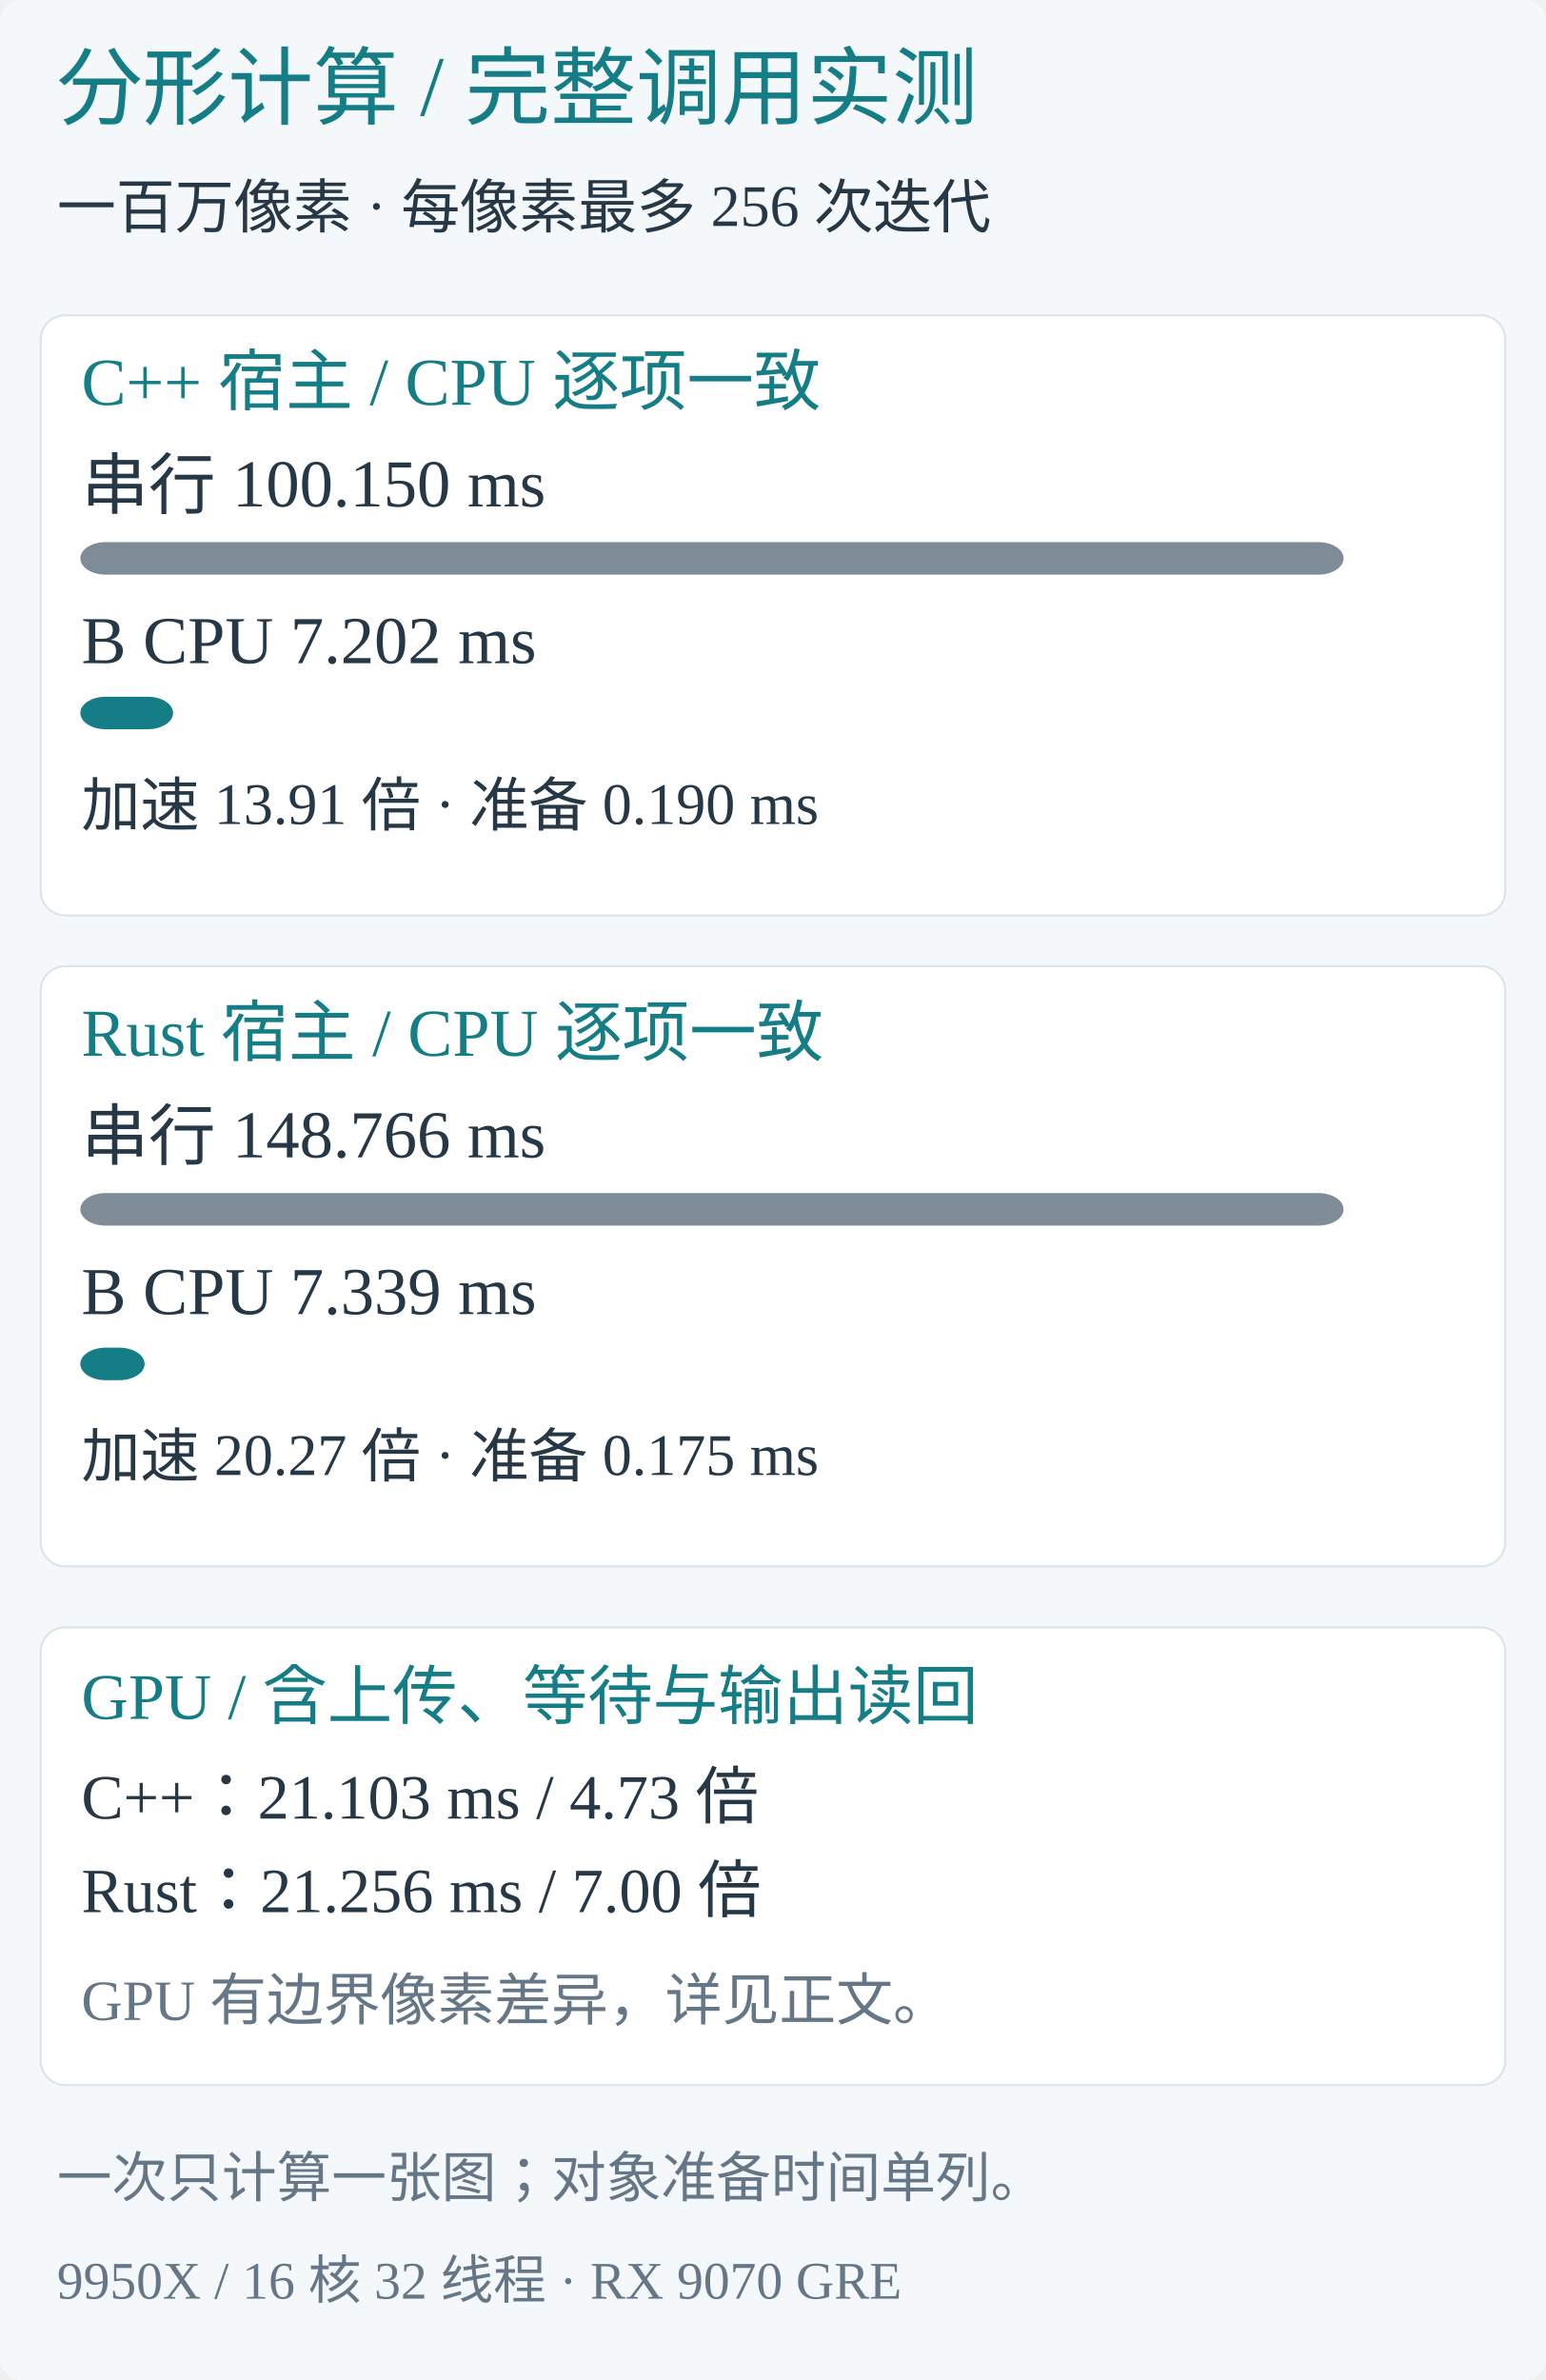
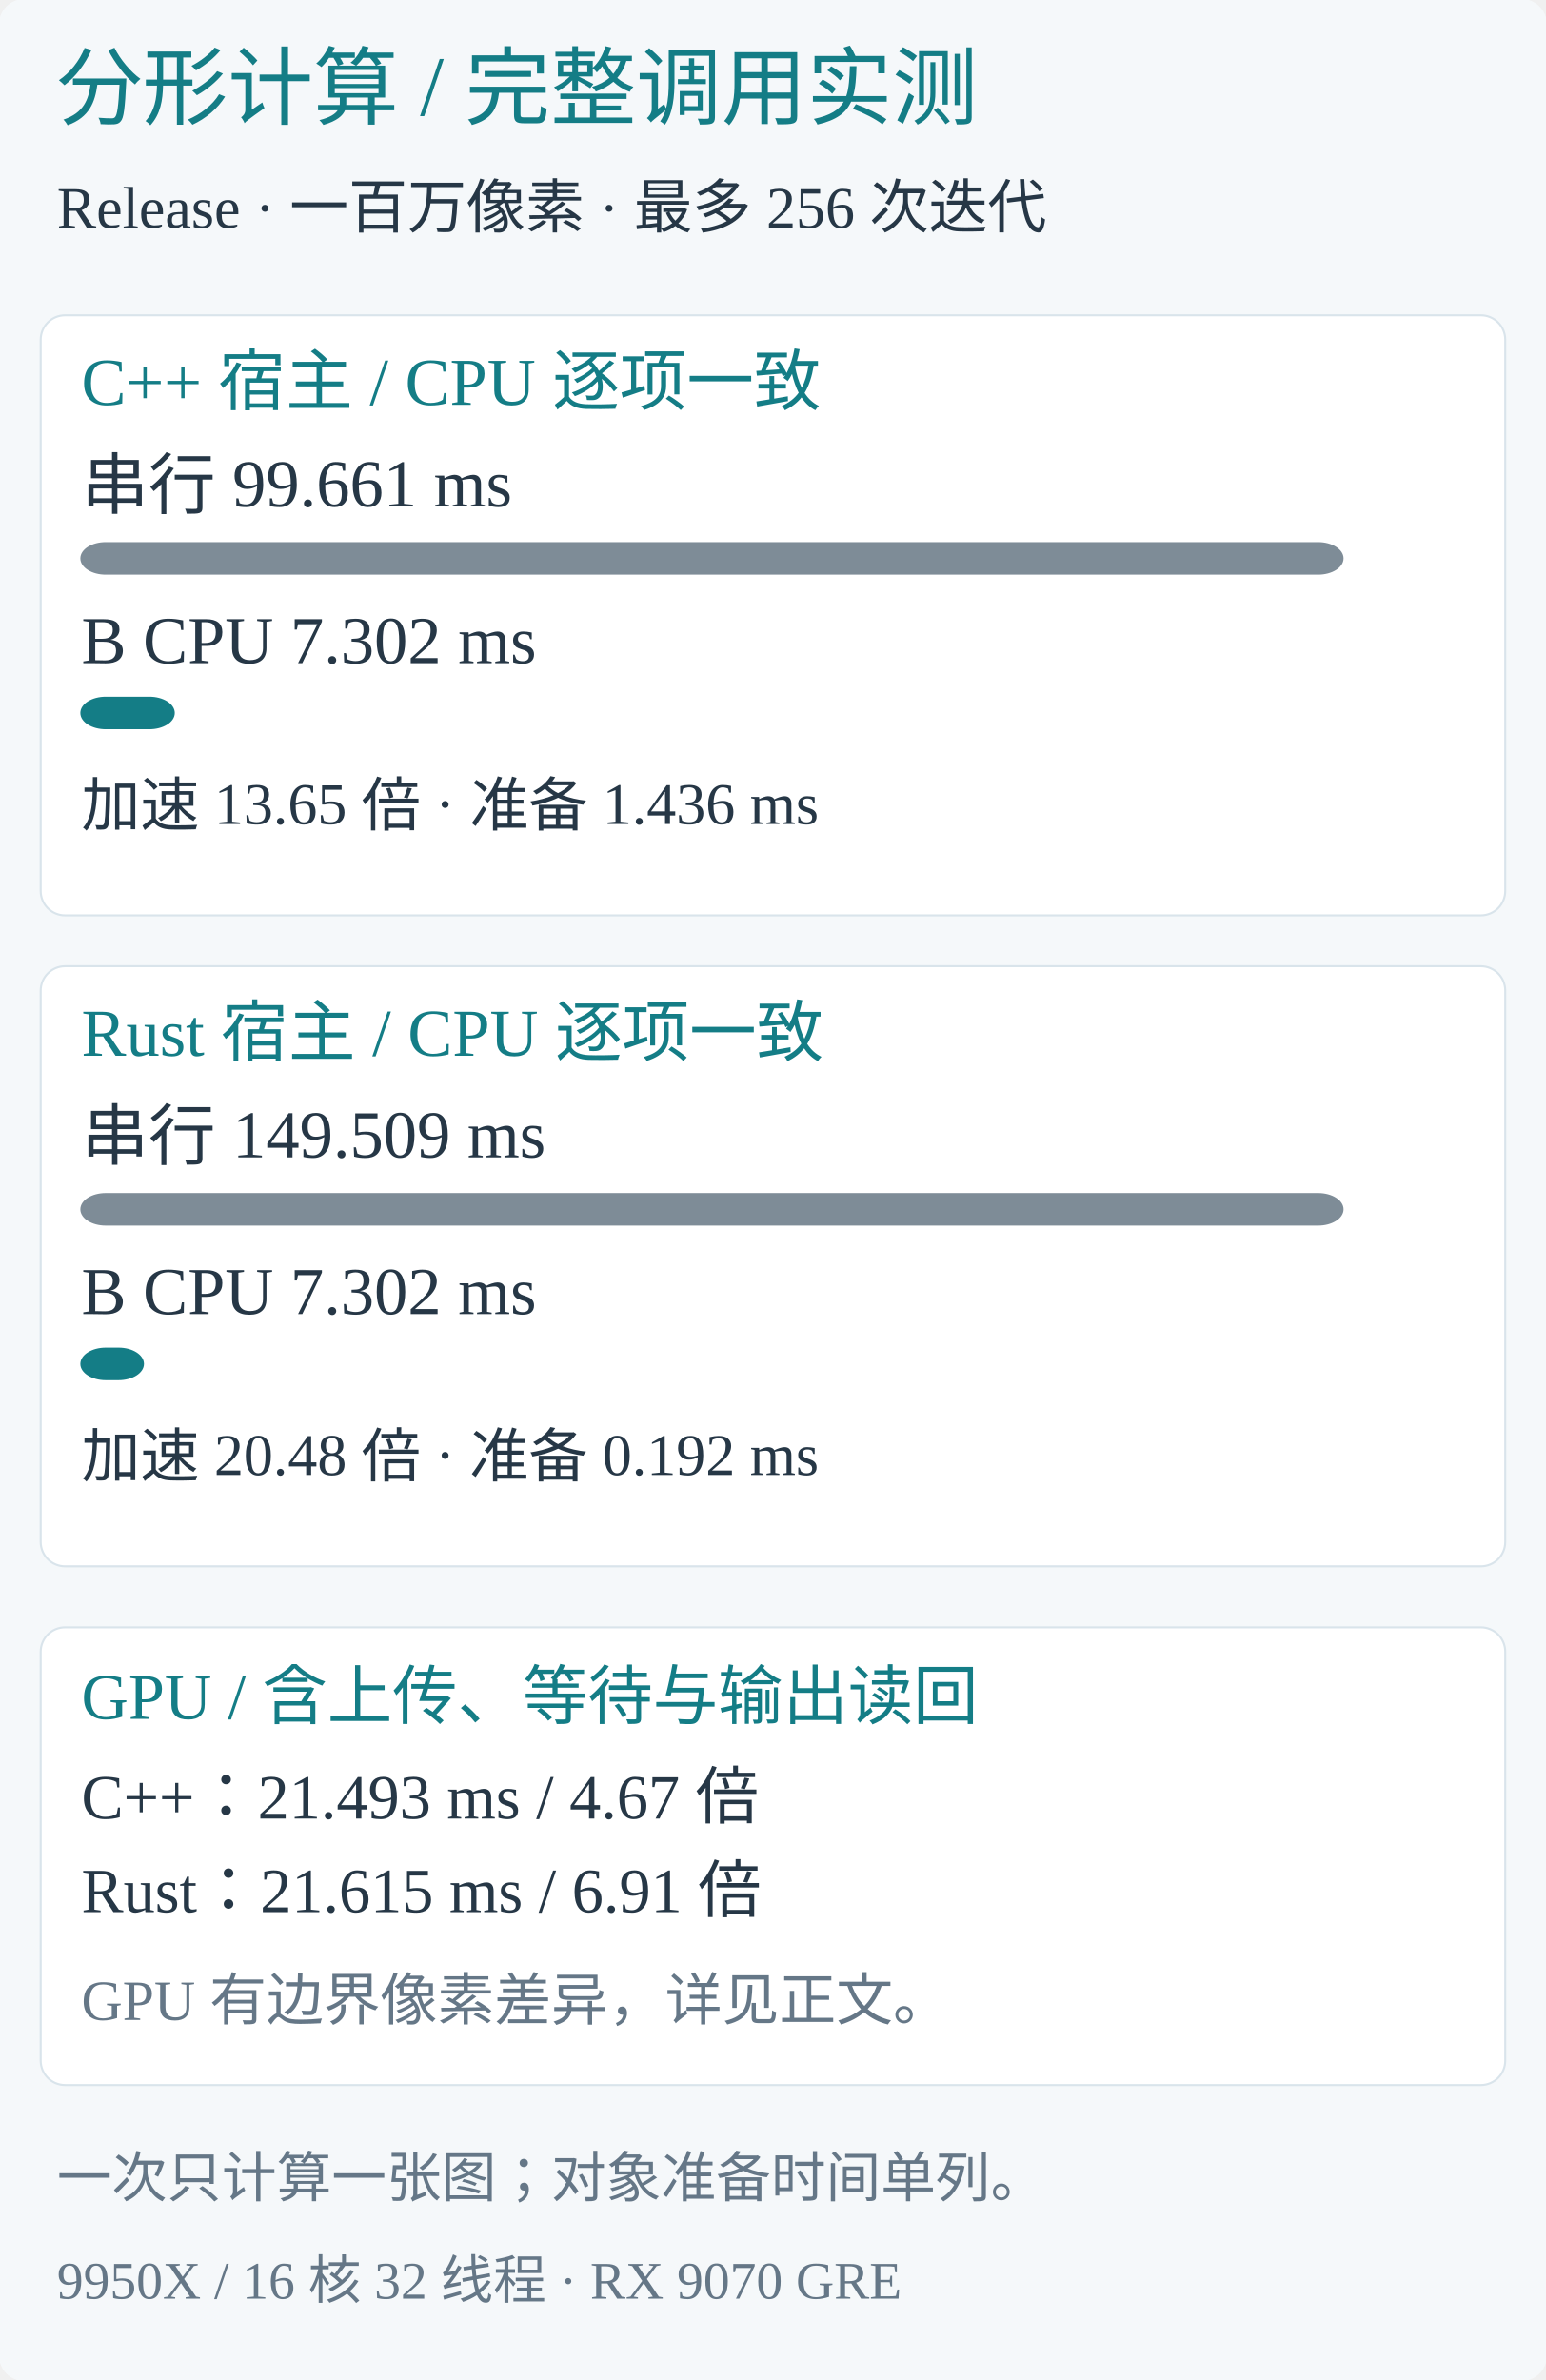
<svg xmlns="http://www.w3.org/2000/svg" width="760" height="1170">
  <rect x="0" y="0" width="760" height="1170" rx="12" fill="#f5f8fa" stroke="#f5f8fa" />
  <text x="28" y="58" font-size="42" fill="#147d86">分形计算 / 完整调用实测</text>
-   <text x="28" y="112" font-size="29" fill="#263746">一百万像素 · 每像素最多 256 次迭代</text>
+   <text x="28" y="112" font-size="29" fill="#263746">Release · 一百万像素 · 最多 256 次迭代</text>
  <rect x="20" y="155" width="720" height="295" rx="12" fill="#ffffff" stroke="#d9e4eb" />
  <text x="40" y="199" font-size="33" fill="#147d86">C++ 宿主 / CPU 逐项一致</text>
-   <text x="40" y="250" font-size="33" fill="#263746">串行   100.150 ms</text>
+   <text x="40" y="250" font-size="33" fill="#263746">串行   99.661 ms</text>
  <rect x="40" y="267" width="620" height="15" rx="12" fill="#7e8c97" stroke="#7e8c97" />
-   <text x="40" y="326" font-size="33" fill="#263746">B CPU   7.202 ms</text>
-   <rect x="40" y="343" width="44.586" height="15" rx="12" fill="#147d86" stroke="#147d86" />
-   <text x="40" y="406" font-size="29" fill="#263746">加速 13.91 倍 · 准备 0.190 ms</text>
+   <text x="40" y="326" font-size="33" fill="#263746">B CPU   7.302 ms</text>
+   <rect x="40" y="343" width="45.426" height="15" rx="12" fill="#147d86" stroke="#147d86" />
+   <text x="40" y="406" font-size="29" fill="#263746">加速 13.65 倍 · 准备 1.436 ms</text>
  <rect x="20" y="475" width="720" height="295" rx="12" fill="#ffffff" stroke="#d9e4eb" />
  <text x="40" y="519" font-size="33" fill="#147d86">Rust 宿主 / CPU 逐项一致</text>
-   <text x="40" y="570" font-size="33" fill="#263746">串行   148.766 ms</text>
+   <text x="40" y="570" font-size="33" fill="#263746">串行   149.509 ms</text>
  <rect x="40" y="587" width="620" height="15" rx="12" fill="#7e8c97" stroke="#7e8c97" />
-   <text x="40" y="646" font-size="33" fill="#263746">B CPU   7.339 ms</text>
-   <rect x="40" y="663" width="30.586" height="15" rx="12" fill="#147d86" stroke="#147d86" />
-   <text x="40" y="726" font-size="29" fill="#263746">加速 20.27 倍 · 准备 0.175 ms</text>
+   <text x="40" y="646" font-size="33" fill="#263746">B CPU   7.302 ms</text>
+   <rect x="40" y="663" width="30.281" height="15" rx="12" fill="#147d86" stroke="#147d86" />
+   <text x="40" y="726" font-size="29" fill="#263746">加速 20.48 倍 · 准备 0.192 ms</text>
  <rect x="20" y="800" width="720" height="225" rx="12" fill="#ffffff" stroke="#d9e4eb" />
  <text x="40" y="845" font-size="32" fill="#147d86">GPU / 含上传、等待与输出读回</text>
-   <text x="40" y="894" font-size="31" fill="#263746">C++：21.103 ms / 4.73 倍</text>
-   <text x="40" y="940" font-size="31" fill="#263746">Rust：21.256 ms / 7.00 倍</text>
+   <text x="40" y="894" font-size="31" fill="#263746">C++：21.493 ms / 4.67 倍</text>
+   <text x="40" y="940" font-size="31" fill="#263746">Rust：21.615 ms / 6.91 倍</text>
  <text x="40" y="993" font-size="28" fill="#657787">GPU 有边界像素差异，详见正文。</text>
  <text x="28" y="1080" font-size="27" fill="#657787">一次只计算一张图；对象准备时间单列。</text>
  <text x="28" y="1130" font-size="26" fill="#657787">9950X / 16 核 32 线程 · RX 9070 GRE</text>
</svg>
